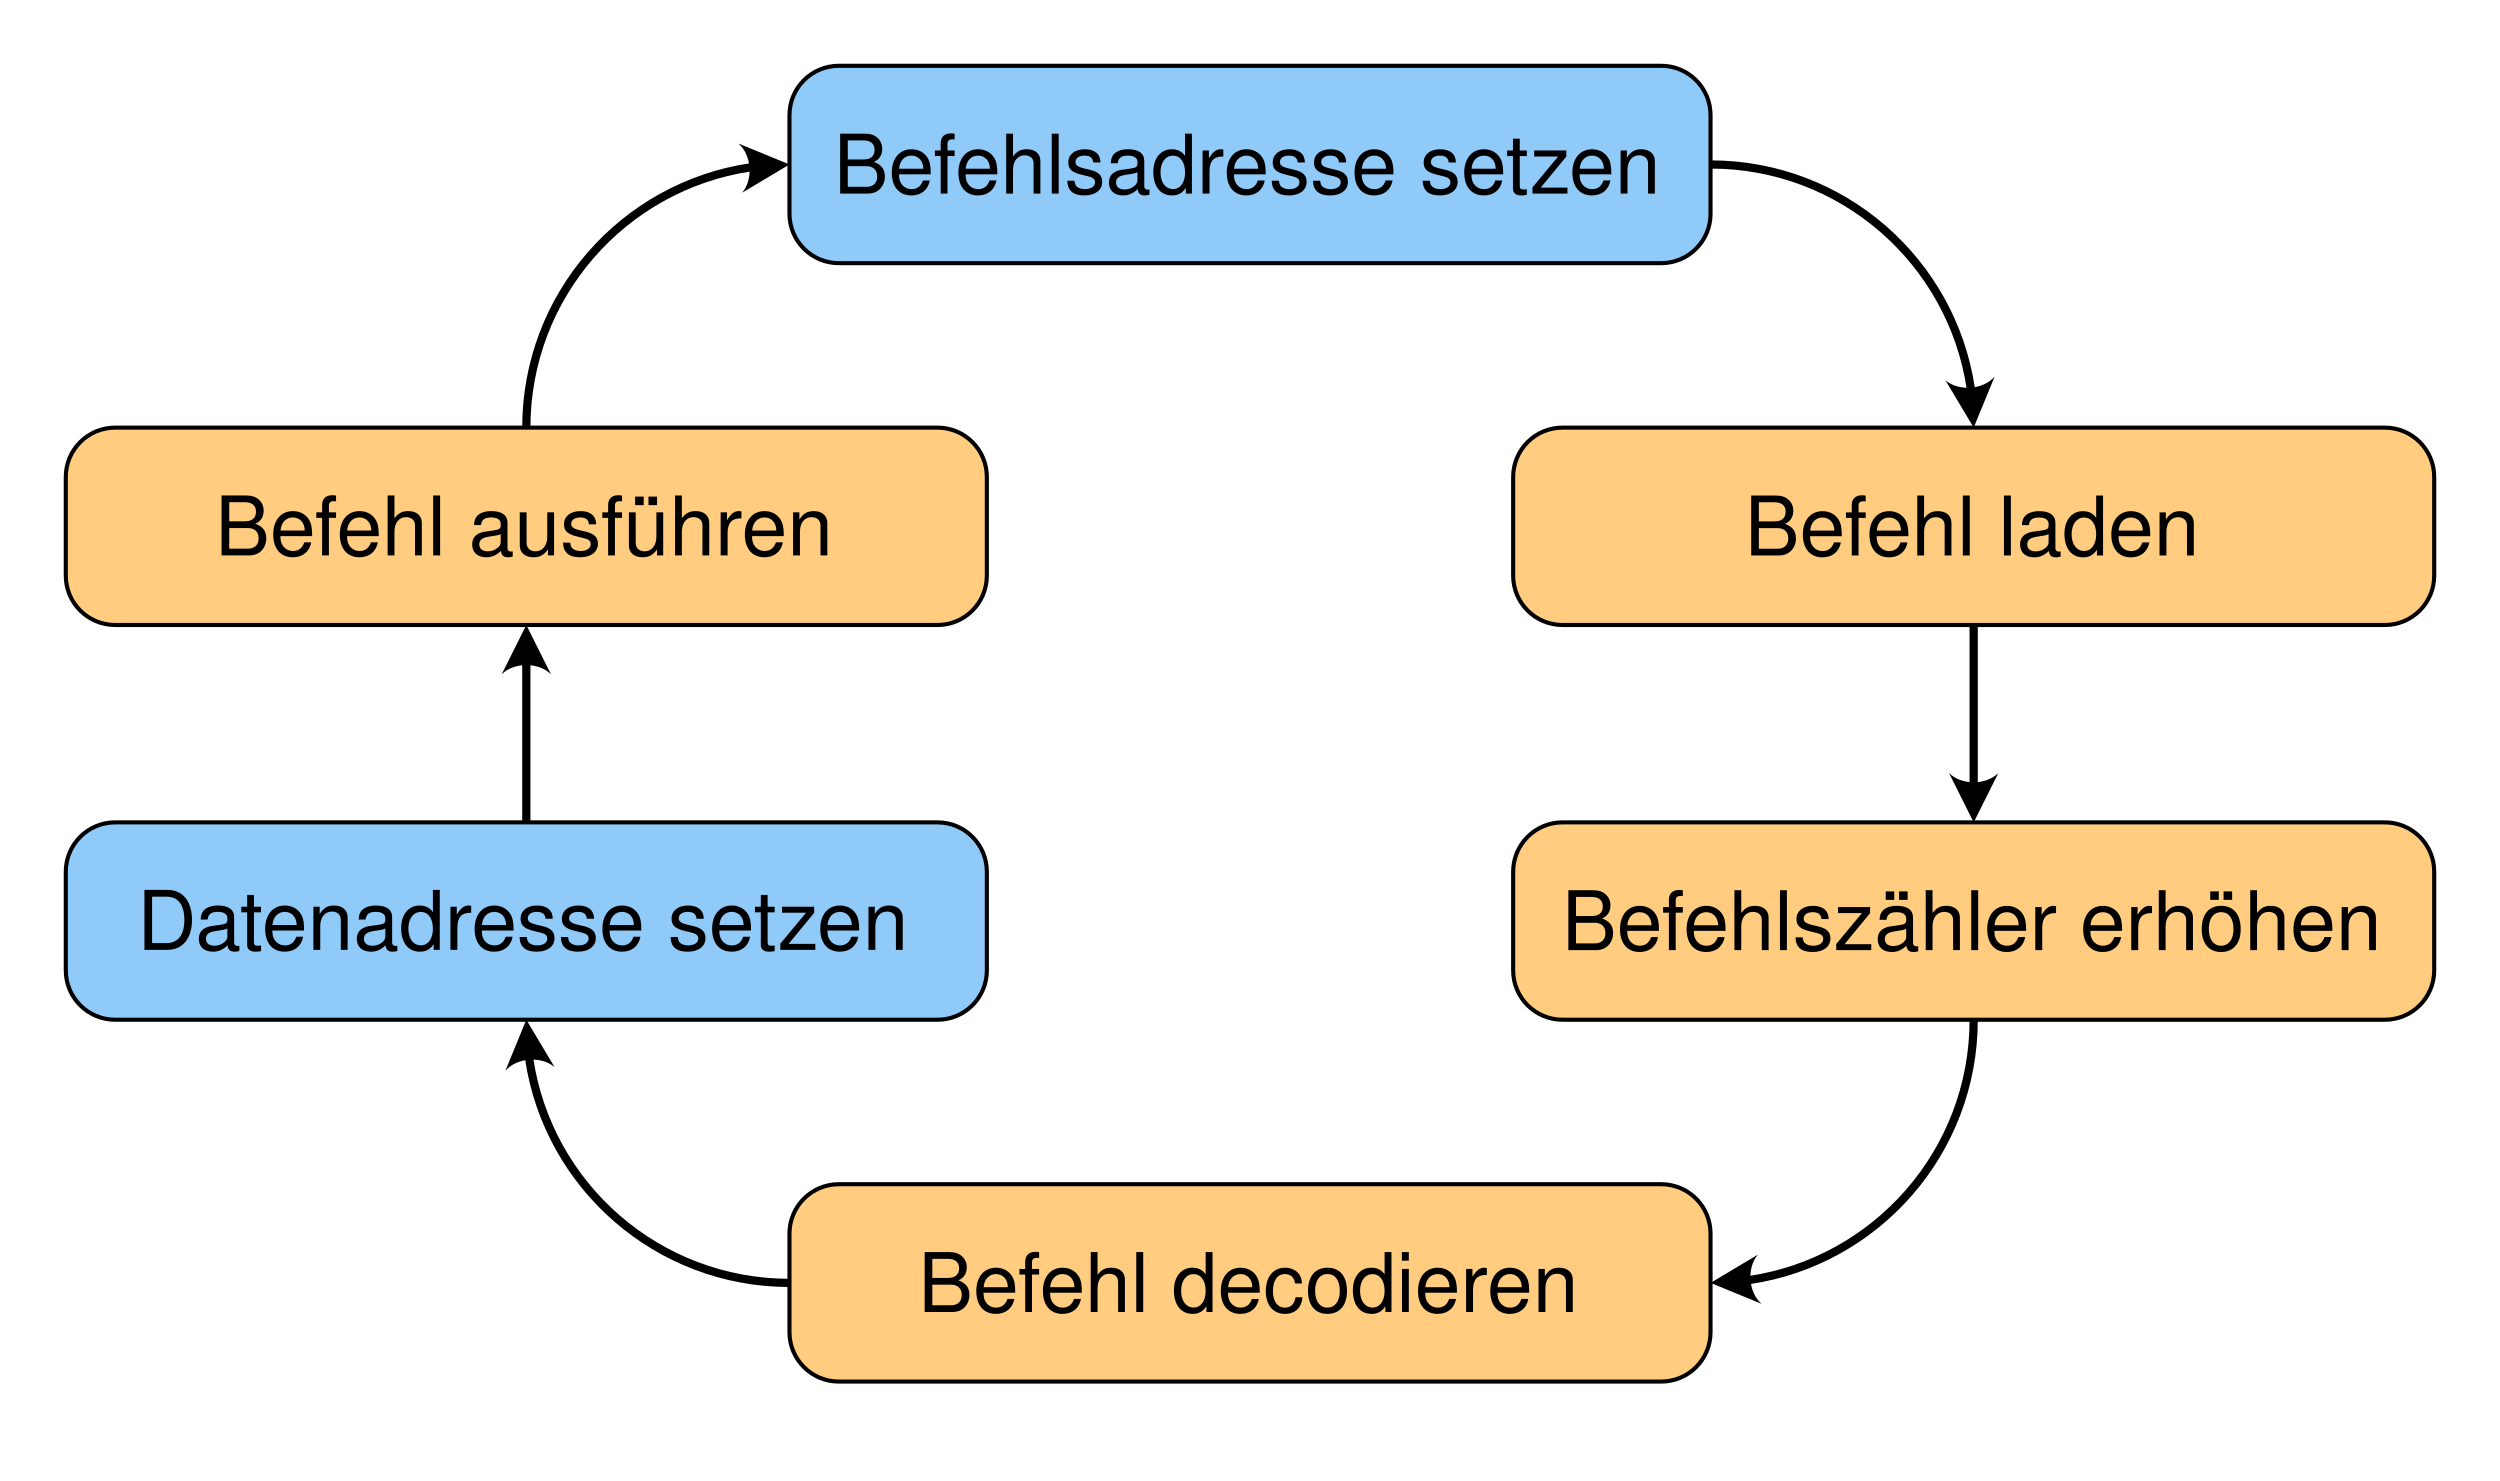
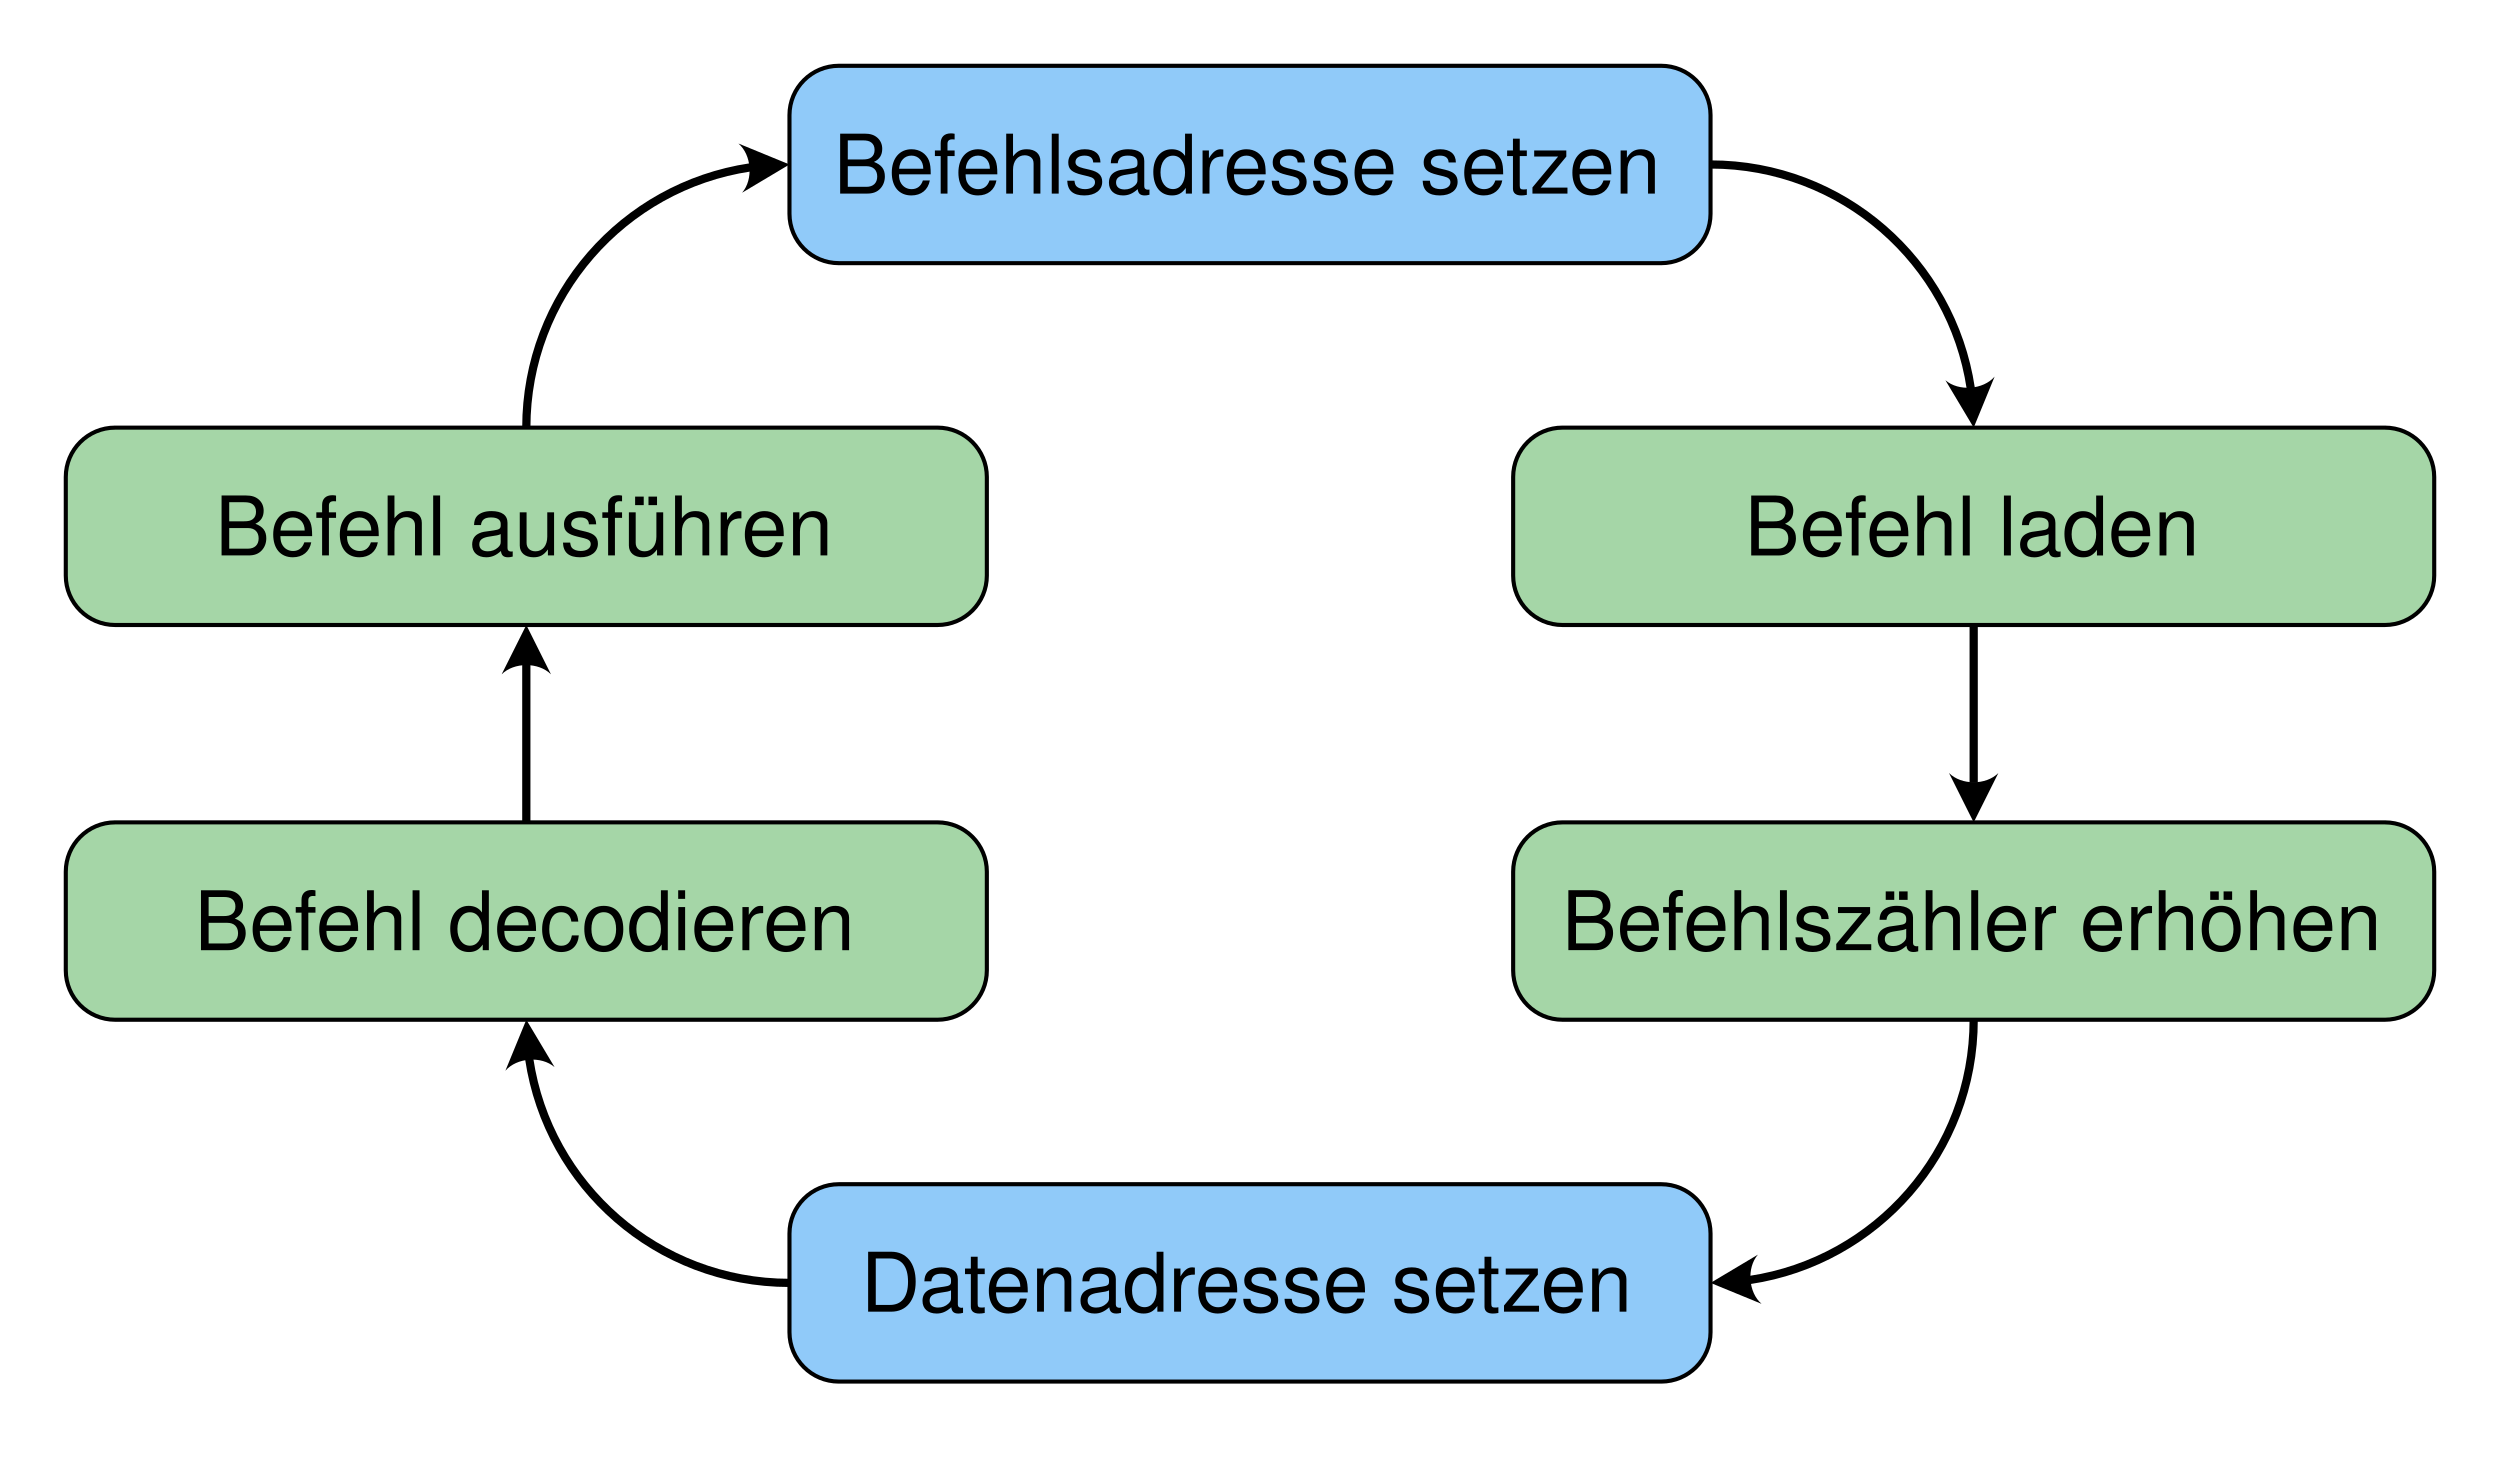
<svg xmlns="http://www.w3.org/2000/svg" width="608px" height="360px" version="1.1" xml:space="preserve" style="fill-rule:evenodd;clip-rule:evenodd;stroke-linecap:round;stroke-linejoin:round;stroke-miterlimit:1.5;">
+   <path d="M179.589,34.905L192,40L180.477,46.872C183.247,43.658 182.803,37.675 179.589,34.905Z" />
+   <path d="M128,104L128,103.998C128,71.906 151.622,45.331 182.426,40.711" style="fill:none;stroke:black;stroke-width:2px;" />
+   <g id="Befehl-ausführen">
+     <path d="M240,116C240,109.377 234.623,104 228,104L28,104C21.377,104 16,109.377 16,116L16,140C16,146.623 21.377,152 28,152L228,152C234.623,152 240,146.623 240,140L240,116Z" style="fill:rgb(165,214,167);stroke:black;stroke-width:1px;" />
+     <text x="52.307px" y="135.075px" style="font-family:'Helvetica';font-size:20px;">Befehl ausführen</text>
+   </g>
+   <path d="M122,164L128,152L134,164C131,161 125,161 122,164Z" />
+   <path d="M128,200L128,161.6" style="fill:none;stroke:black;stroke-width:2px;stroke-linecap:butt;" />
+   <g id="Befehl-decodieren">
+     <path d="M240,212C240,205.377 234.623,200 228,200L28,200C21.377,200 16,205.377 16,212L16,236C16,242.623 21.377,248 28,248L228,248C234.623,248 240,242.623 240,236L240,212Z" style="fill:rgb(165,214,167);stroke:black;stroke-width:1px;" />
+     <text x="47.302px" y="231.085px" style="font-family:'Helvetica';font-size:20px;">Befehl decodieren</text>
+   </g>
+   <path d="M122.905,260.411L128,248L134.872,259.523C131.658,256.753 125.675,257.197 122.905,260.411Z" />
+   <path d="M192,312L191.998,312C159.906,312 133.331,288.378 128.711,257.574" style="fill:none;stroke:black;stroke-width:2px;" />
+   <g id="Datenadresse-setzen">
+     <path d="M416,300C416,293.377 410.623,288 404,288L204,288C197.377,288 192,293.377 192,300L192,324C192,330.623 197.377,336 204,336L404,336C410.623,336 416,330.623 416,324L416,300Z" style="fill:rgb(144,202,249);stroke:black;stroke-width:1px;" />
+     <text x="209.347px" y="318.997px" style="font-family:'Helvetica';font-size:20px;">Datenadresse setzen</text>
+   </g>
  <path d="M428.411,317.095L416,312L427.523,305.128C424.753,308.342 425.197,314.325 428.411,317.095Z" />
  <path d="M480,248L480,248.002C480,280.094 456.378,306.669 425.574,311.289" style="fill:none;stroke:black;stroke-width:2px;" />
-   <path d="M122,164L128,152L134,164C131,161 125,161 122,164Z" />
-   <path d="M128,200L128,161.6" style="fill:none;stroke:black;stroke-width:2px;stroke-linecap:butt;" />
-   <path d="M122.905,260.411L128,248L134.872,259.523C131.658,256.753 125.675,257.197 122.905,260.411Z" />
-   <path d="M192,312L191.998,312C159.906,312 133.331,288.378 128.711,257.574" style="fill:none;stroke:black;stroke-width:2px;" />
-   <path d="M179.589,34.905L192,40L180.477,46.872C183.247,43.658 182.803,37.675 179.589,34.905Z" />
-   <path d="M128,104L128,103.998C128,71.906 151.622,45.331 182.426,40.711" style="fill:none;stroke:black;stroke-width:2px;" />
+   <g id="Befehlszähler-erhöhen">
+     <path d="M592,212C592,205.377 586.623,200 580,200L380,200C373.377,200 368,205.377 368,212L368,236C368,242.623 373.377,248 380,248L580,248C586.623,248 592,242.623 592,236L592,212Z" style="fill:rgb(165,214,167);stroke:black;stroke-width:1px;" />
+     <text x="379.849px" y="231.075px" style="font-family:'Helvetica';font-size:20px;">Befehlszähler erhöhen</text>
+   </g>
  <path d="M486,188L480,200L474,188C477,191 483,191 486,188Z" />
  <path d="M480,152L480,190.4" style="fill:none;stroke:black;stroke-width:2px;stroke-linecap:butt;" />
+   <g id="Befehl-laden">
+     <path d="M592,116C592,109.377 586.623,104 580,104L380,104C373.377,104 368,109.377 368,116L368,140C368,146.623 373.377,152 380,152L580,152C586.623,152 592,146.623 592,140L592,116Z" style="fill:rgb(165,214,167);stroke:black;stroke-width:1px;" />
+     <text x="424.316px" y="135.09px" style="font-family:'Helvetica';font-size:20px;">Befehl laden</text>
+   </g>
  <path d="M485.094,91.588L480,104L473.127,92.478C476.341,95.247 482.325,94.802 485.094,91.588Z" />
  <path d="M416,40L416,40C448.093,40 474.668,63.621 479.289,94.426" style="fill:none;stroke:black;stroke-width:2px;" />
-   <g id="Datenadresse-setzen">
-     <path d="M240,212C240,205.377 234.623,200 228,200L28,200C21.377,200 16,205.377 16,212L16,236C16,242.623 21.377,248 28,248L228,248C234.623,248 240,242.623 240,236L240,212Z" style="fill:rgb(144,202,249);stroke:black;stroke-width:1px;" />
-     <text x="33.347px" y="230.997px" style="font-family:'Helvetica';font-size:20px;">Datenadresse setzen</text>
-   </g>
-   <g id="Befehl-ausführen">
-     <path d="M240,116C240,109.377 234.623,104 228,104L28,104C21.377,104 16,109.377 16,116L16,140C16,146.623 21.377,152 28,152L228,152C234.623,152 240,146.623 240,140L240,116Z" style="fill:rgb(255,204,128);stroke:black;stroke-width:1px;" />
-     <text x="52.307px" y="135.075px" style="font-family:'Helvetica';font-size:20px;">Befehl ausführen</text>
-   </g>
-   <g id="Befehl-decodieren">
-     <path d="M416,300C416,293.377 410.623,288 404,288L204,288C197.377,288 192,293.377 192,300L192,324C192,330.623 197.377,336 204,336L404,336C410.623,336 416,330.623 416,324L416,300Z" style="fill:rgb(255,204,128);stroke:black;stroke-width:1px;" />
-     <text x="223.302px" y="319.085px" style="font-family:'Helvetica';font-size:20px;">Befehl decodieren</text>
-   </g>
-   <g id="Befehlszähler-erhöhen">
-     <path d="M592,212C592,205.377 586.623,200 580,200L380,200C373.377,200 368,205.377 368,212L368,236C368,242.623 373.377,248 380,248L580,248C586.623,248 592,242.623 592,236L592,212Z" style="fill:rgb(255,204,128);stroke:black;stroke-width:1px;" />
-     <text x="379.849px" y="231.075px" style="font-family:'Helvetica';font-size:20px;">Befehlszähler erhöhen</text>
-   </g>
-   <g id="Befehl-laden">
-     <path d="M592,116C592,109.377 586.623,104 580,104L380,104C373.377,104 368,109.377 368,116L368,140C368,146.623 373.377,152 380,152L580,152C586.623,152 592,146.623 592,140L592,116Z" style="fill:rgb(255,204,128);stroke:black;stroke-width:1px;" />
-     <text x="424.316px" y="135.09px" style="font-family:'Helvetica';font-size:20px;">Befehl laden</text>
-   </g>
  <g id="Befehlsadresse-setzen">
    <path d="M416,28C416,21.377 410.623,16 404,16L204,16C197.377,16 192,21.377 192,28L192,52C192,58.623 197.377,64 204,64L404,64C410.623,64 416,58.623 416,52L416,28Z" style="fill:rgb(144,202,249);stroke:black;stroke-width:1px;" />
    <text x="202.745px" y="47.075px" style="font-family:'Helvetica';font-size:20px;">Befehlsadresse setzen</text>
  </g>
</svg>
